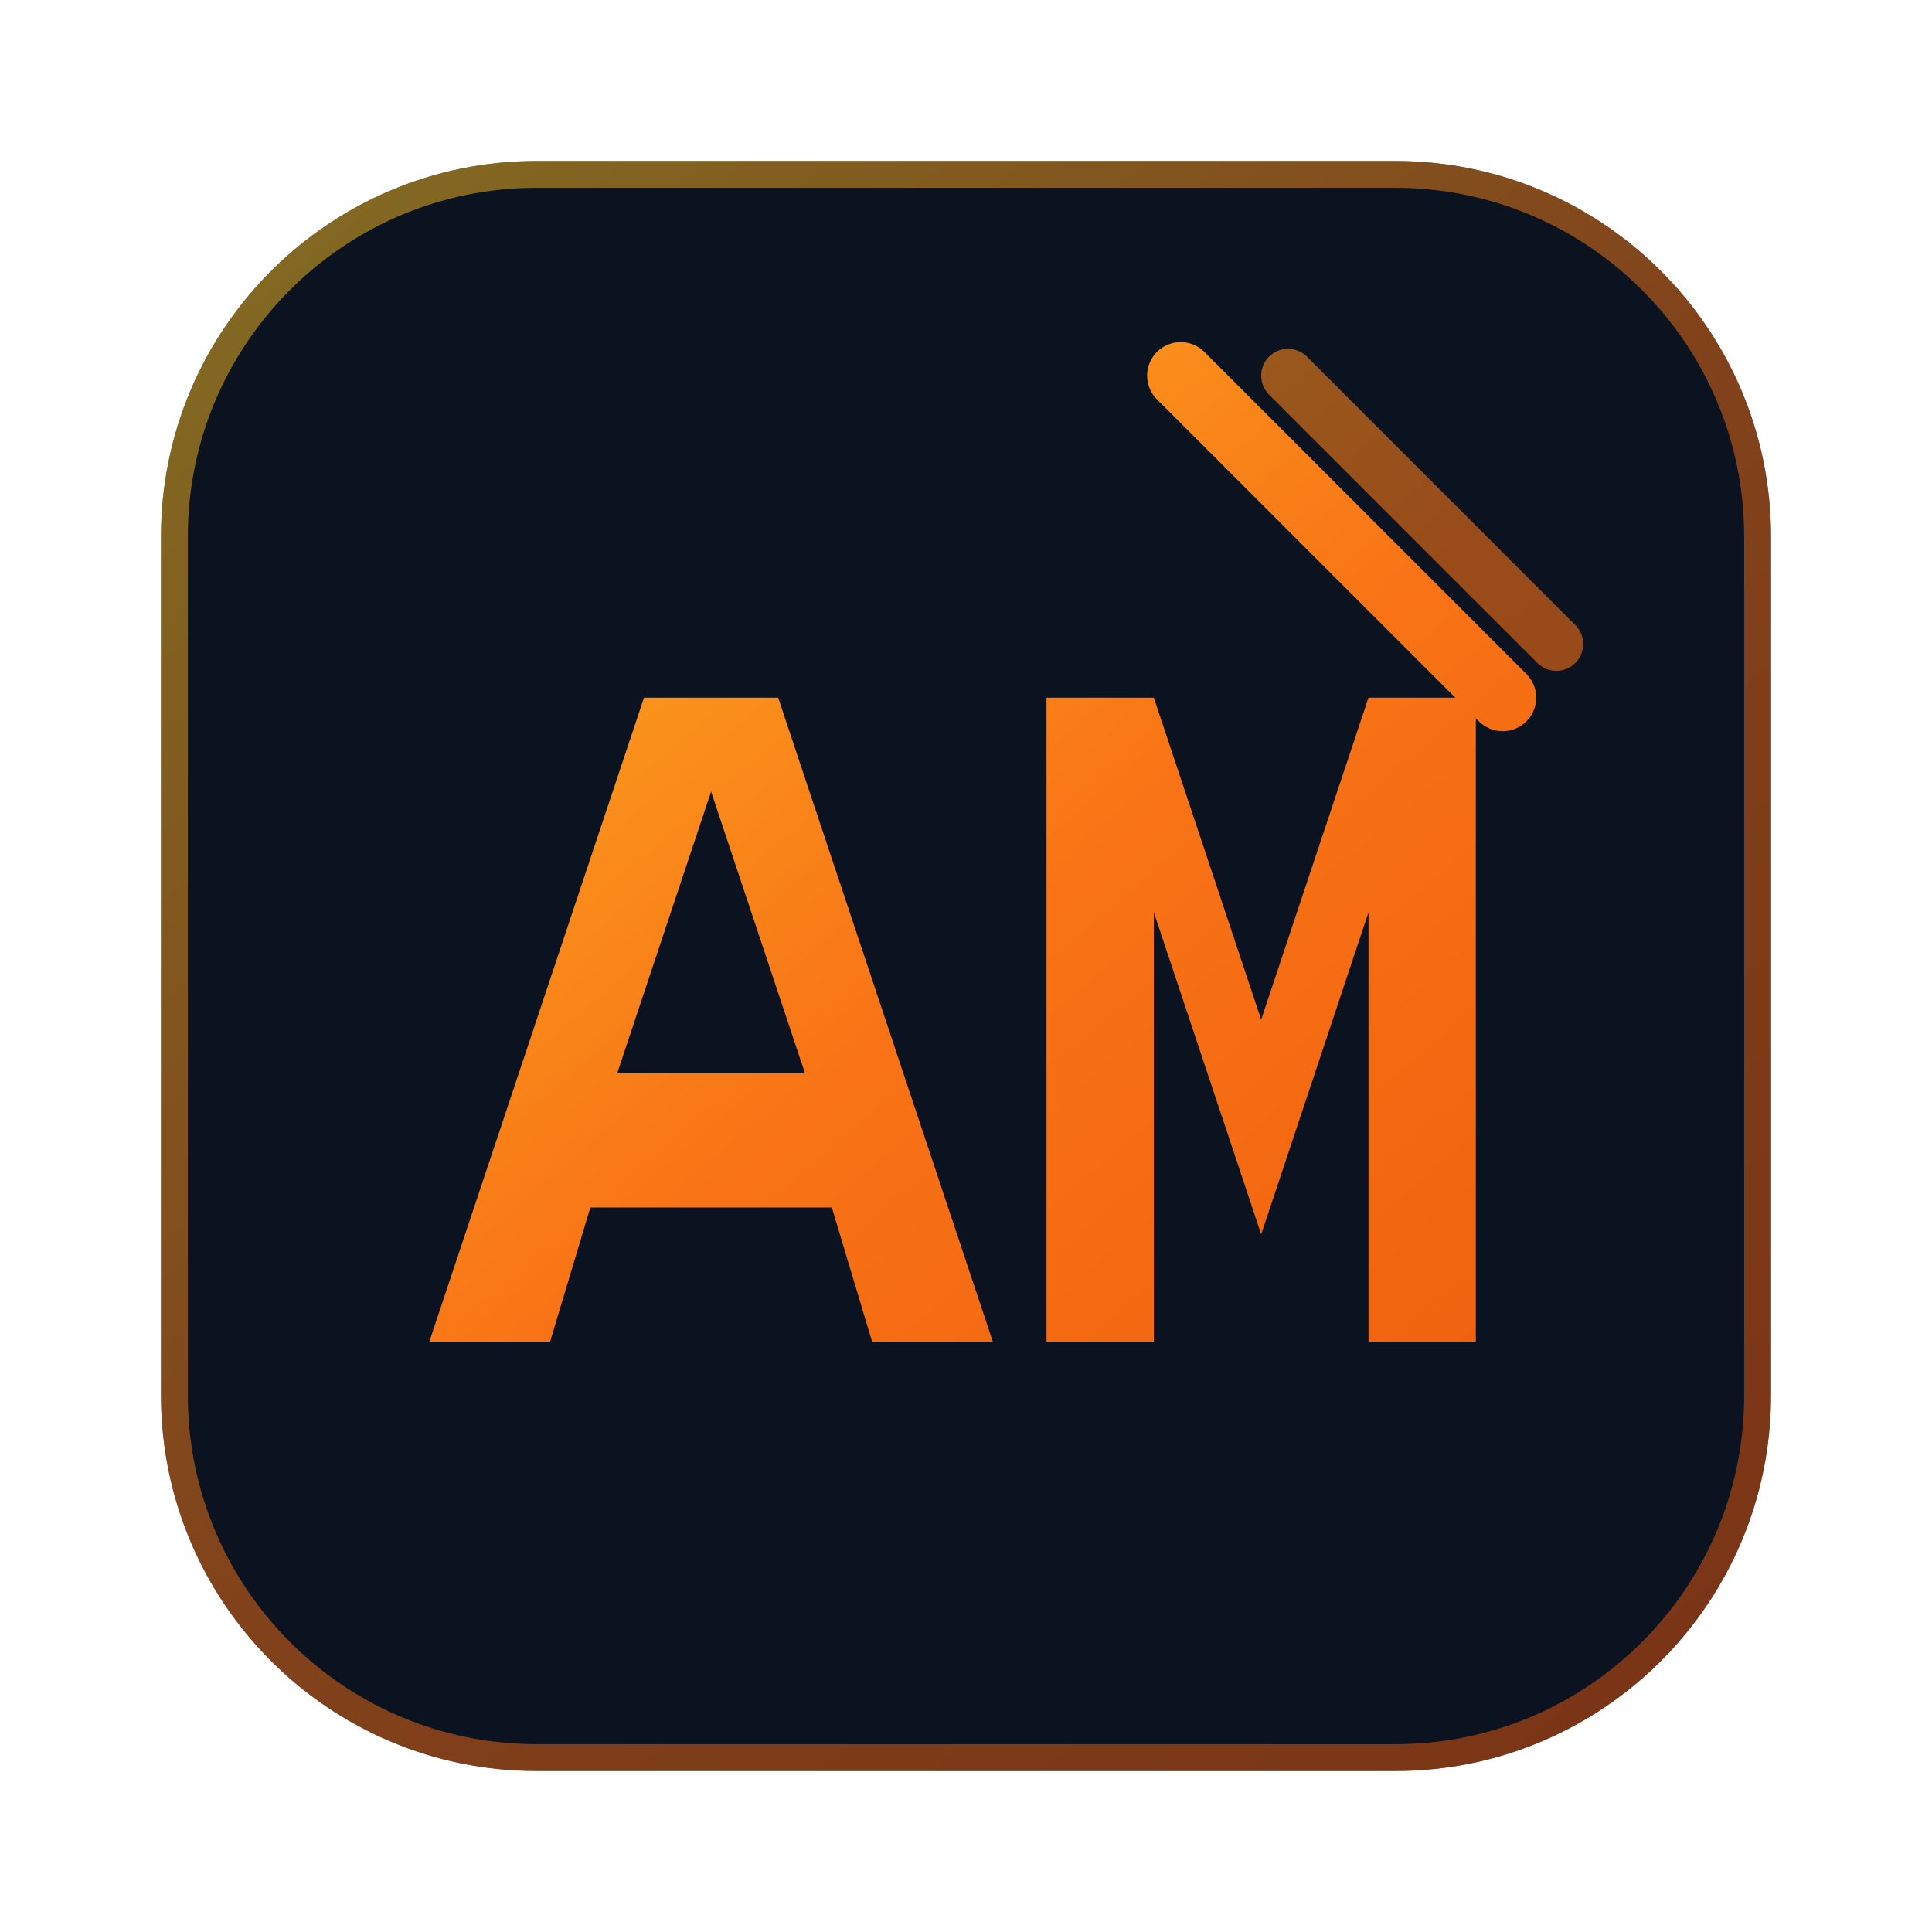
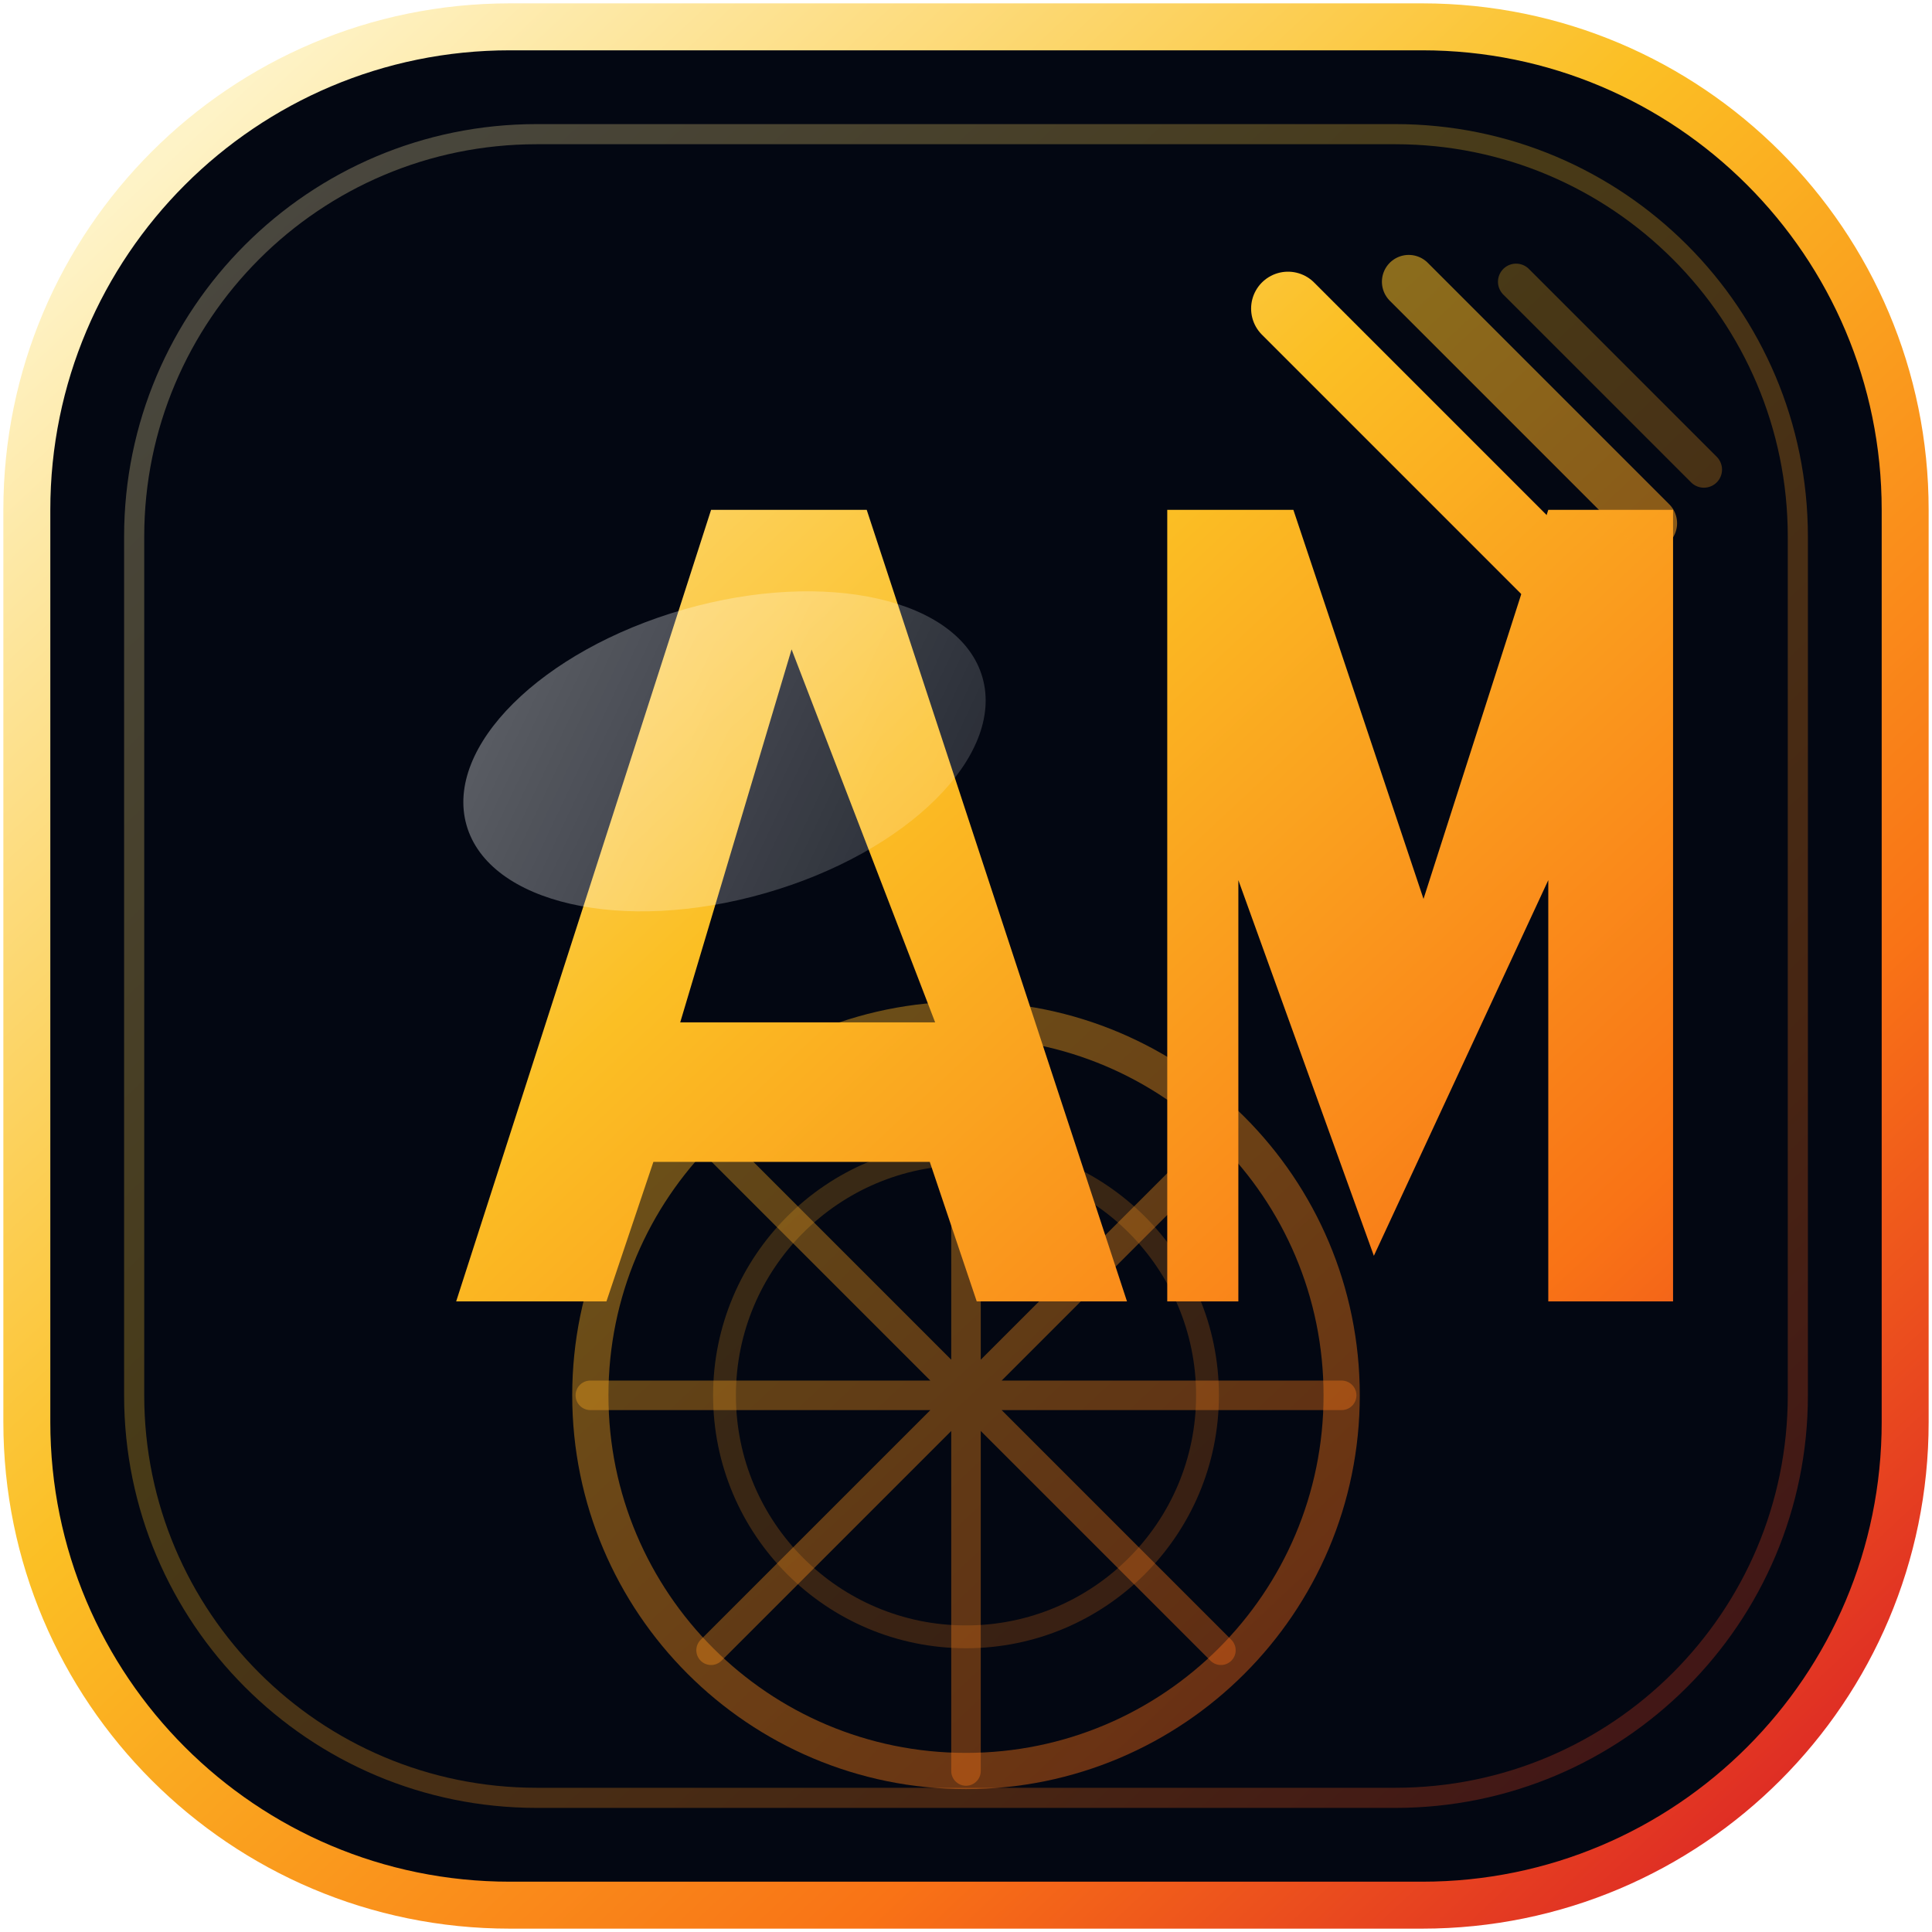
- <svg xmlns="http://www.w3.org/2000/svg" viewBox="0 0 72 72" fill="none">
+ <svg xmlns="http://www.w3.org/2000/svg" viewBox="0 0 72 72" fill="none" role="img" aria-label="AutoModz.pk">
  <defs>
-     <linearGradient id="g" x1="12" y1="8" x2="60" y2="64" gradientUnits="userSpaceOnUse">
-       <stop stop-color="#FBBF24" />
-       <stop offset="0.5" stop-color="#F97316" />
-       <stop offset="1" stop-color="#EA580C" />
+     <linearGradient id="fv-g" x1="8" y1="4" x2="68" y2="68" gradientUnits="userSpaceOnUse">
+       <stop stop-color="#FEF3C7" />
+       <stop offset="0.4" stop-color="#FBBF24" />
+       <stop offset="0.75" stop-color="#F97316" />
+       <stop offset="1" stop-color="#DC2626" />
+     </linearGradient>
+     <linearGradient id="fv-shine" x1="16" y1="12" x2="48" y2="40" gradientUnits="userSpaceOnUse">
+       <stop stop-color="#FFFFFF" stop-opacity="0.45" />
+       <stop offset="1" stop-color="#FFFFFF" stop-opacity="0" />
    </linearGradient>
  </defs>
-   <rect x="6" y="6" width="60" height="60" rx="14" fill="#0B1220" />
-   <rect x="6.5" y="6.5" width="59" height="59" rx="13.5" stroke="url(#g)" stroke-opacity="0.5" />
-   <path d="M16 50L24 26H29L37 50H32.5L31 45H22L20.5 50H16ZM23 40H30L26.5 29.5L23 40Z" fill="url(#g)" />
-   <path d="M39 50V26H43L47 38L51 26H55V50H51V34L47 46L43 34V50H39Z" fill="url(#g)" />
-   <path d="M44 14L56 26" stroke="url(#g)" stroke-width="2.5" stroke-linecap="round" />
-   <path d="M48 14L58 24" stroke="url(#g)" stroke-width="2" stroke-linecap="round" opacity="0.6" />
+   <rect x="1" y="1" width="70" height="70" rx="18" fill="#030712" />
+   <rect x="1" y="1" width="70" height="70" rx="18" stroke="url(#fv-g)" stroke-width="1.75" />
+   <rect x="5" y="5" width="62" height="62" rx="15" stroke="url(#fv-g)" stroke-width="0.75" opacity="0.28" />
+   <circle cx="36" cy="52" r="14" stroke="url(#fv-g)" stroke-width="1.35" opacity="0.42" />
+   <circle cx="36" cy="52" r="9" stroke="url(#fv-g)" stroke-width="0.85" opacity="0.22" />
+   <path d="M36 38v28M22 52h28M26.5 42.5l19 19M45.5 42.5l-19 19M26.5 61.5l19-19M45.5 61.5l-19-19" stroke="url(#fv-g)" stroke-width="1.1" stroke-linecap="round" opacity="0.38" />
+   <path d="M17 48.5 26.5 19h5.8L42 48.5h-5.6l-1.75-5.2H24.35l-1.75 5.2H17Zm8.35-10.4h9.5L29.5 24.2 25.35 38.1Z" fill="url(#fv-g)" fill-rule="evenodd" />
+   <path d="M43.5 48.5V19h4.7l4.85 14.5L57.7 19h4.65v29.5h-4.65V32.8L51.2 46.8 46.15 32.8v15.7h-2.65Z" fill="url(#fv-g)" />
+   <path d="M48 11.5 58.5 22" stroke="url(#fv-g)" stroke-width="2.75" stroke-linecap="round" />
+   <path d="M52.5 10.5 61.5 19.5" stroke="url(#fv-g)" stroke-width="2" stroke-linecap="round" opacity="0.55" />
+   <path d="M56.5 10.5 63.5 17.5" stroke="url(#fv-g)" stroke-width="1.35" stroke-linecap="round" opacity="0.28" />
+   <ellipse cx="27" cy="28" rx="10" ry="5.5" fill="url(#fv-shine)" transform="rotate(-16 27 28)" />
</svg>
